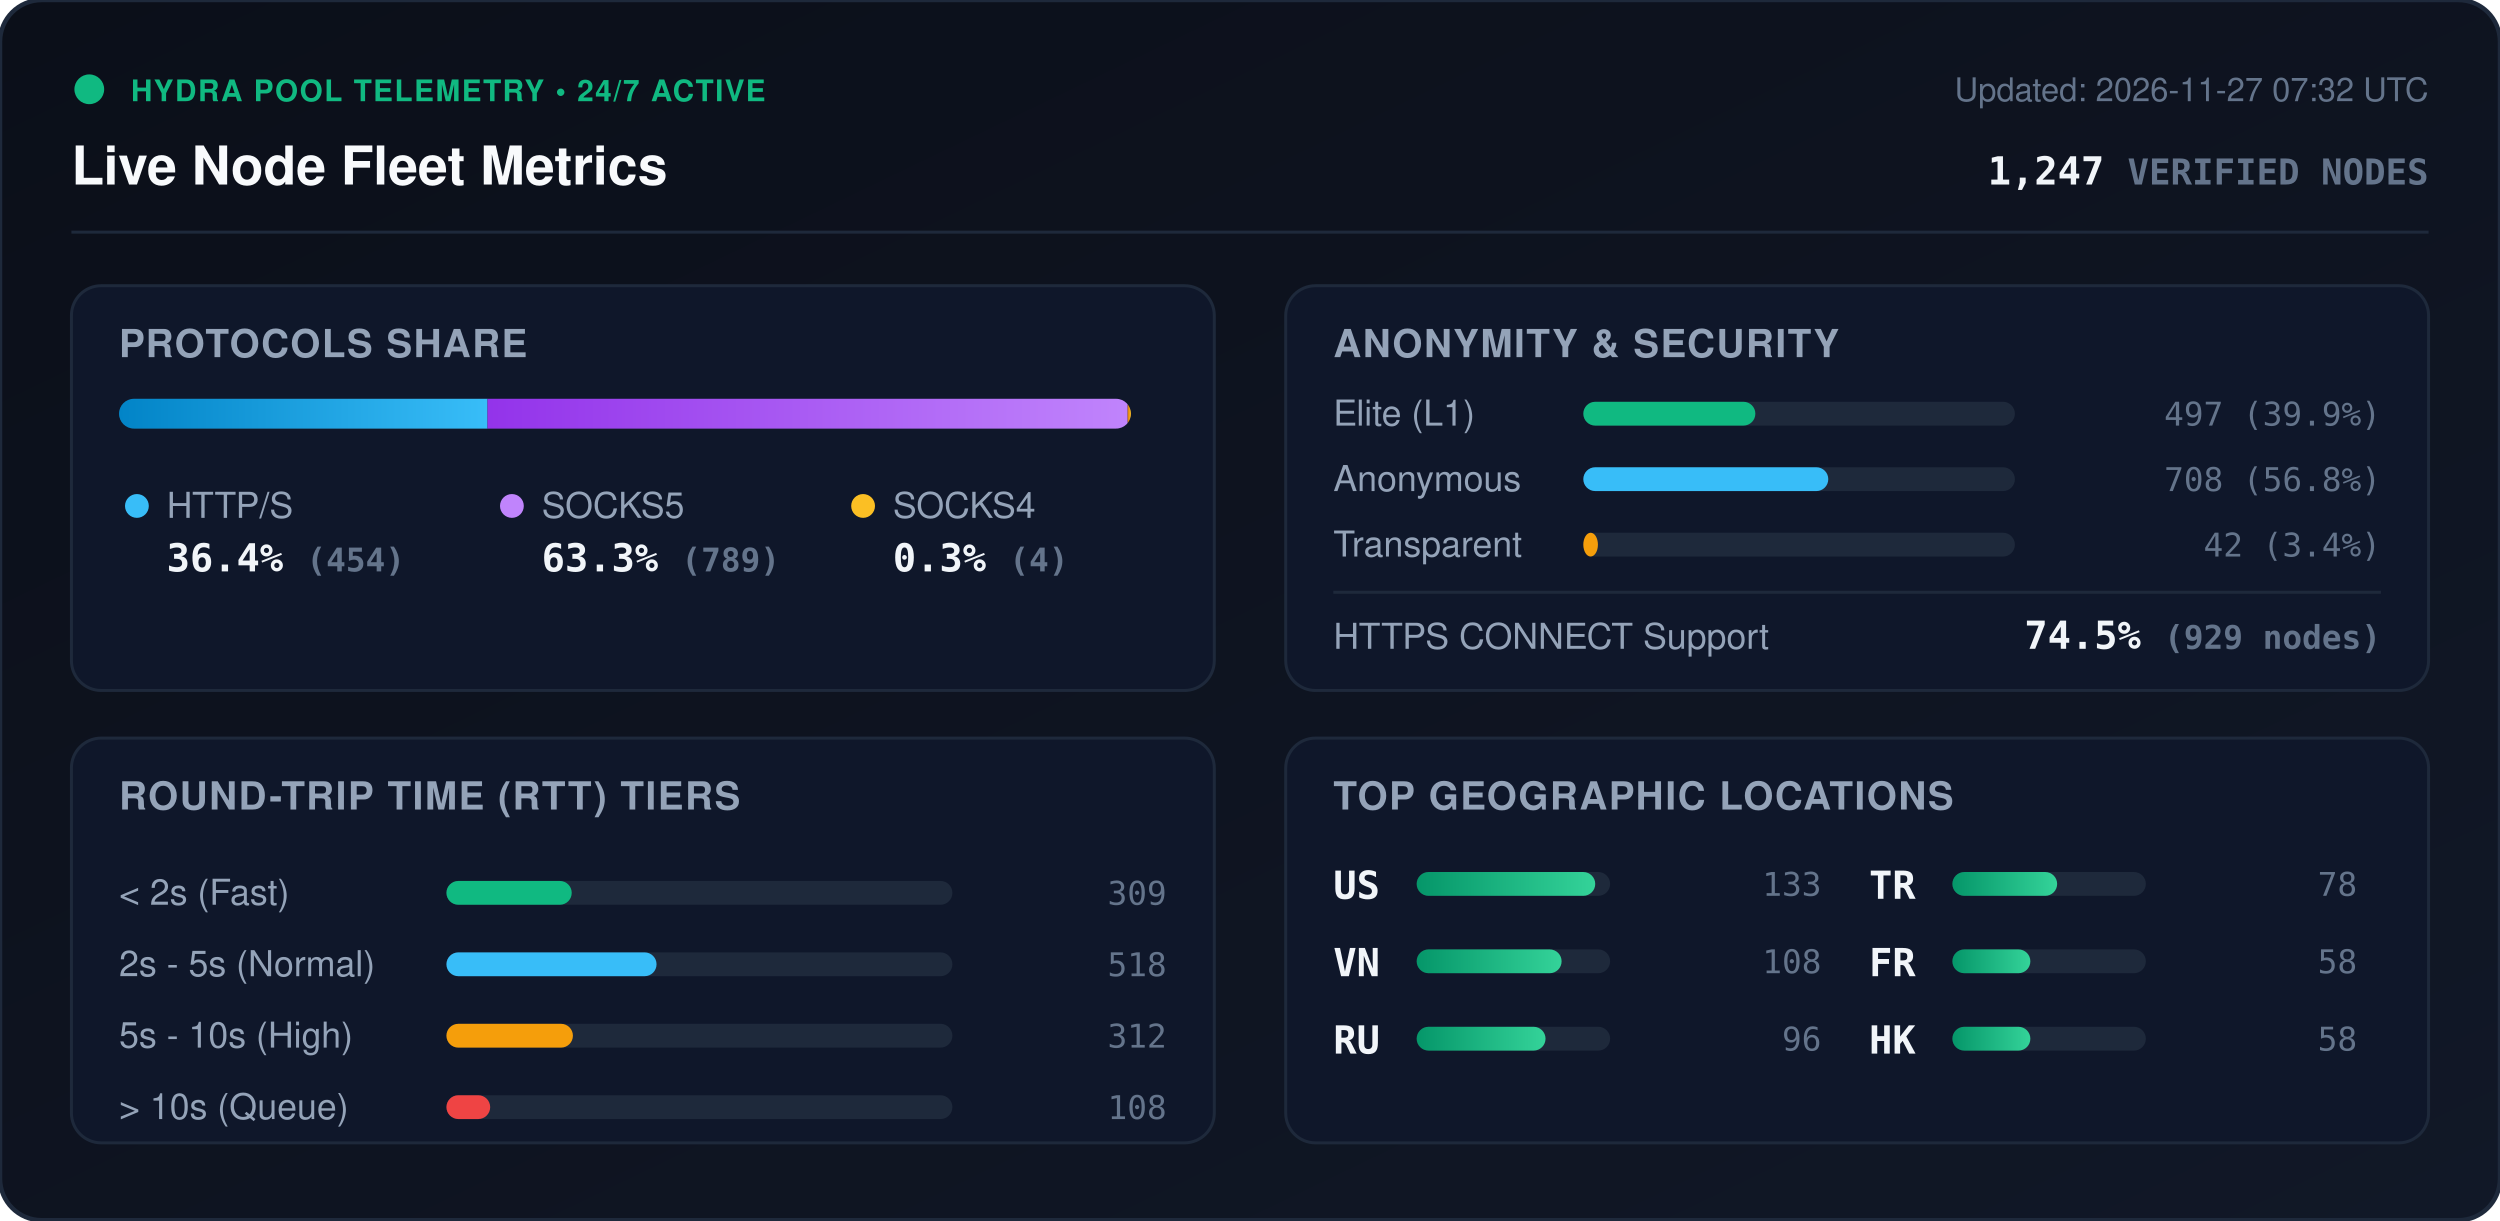
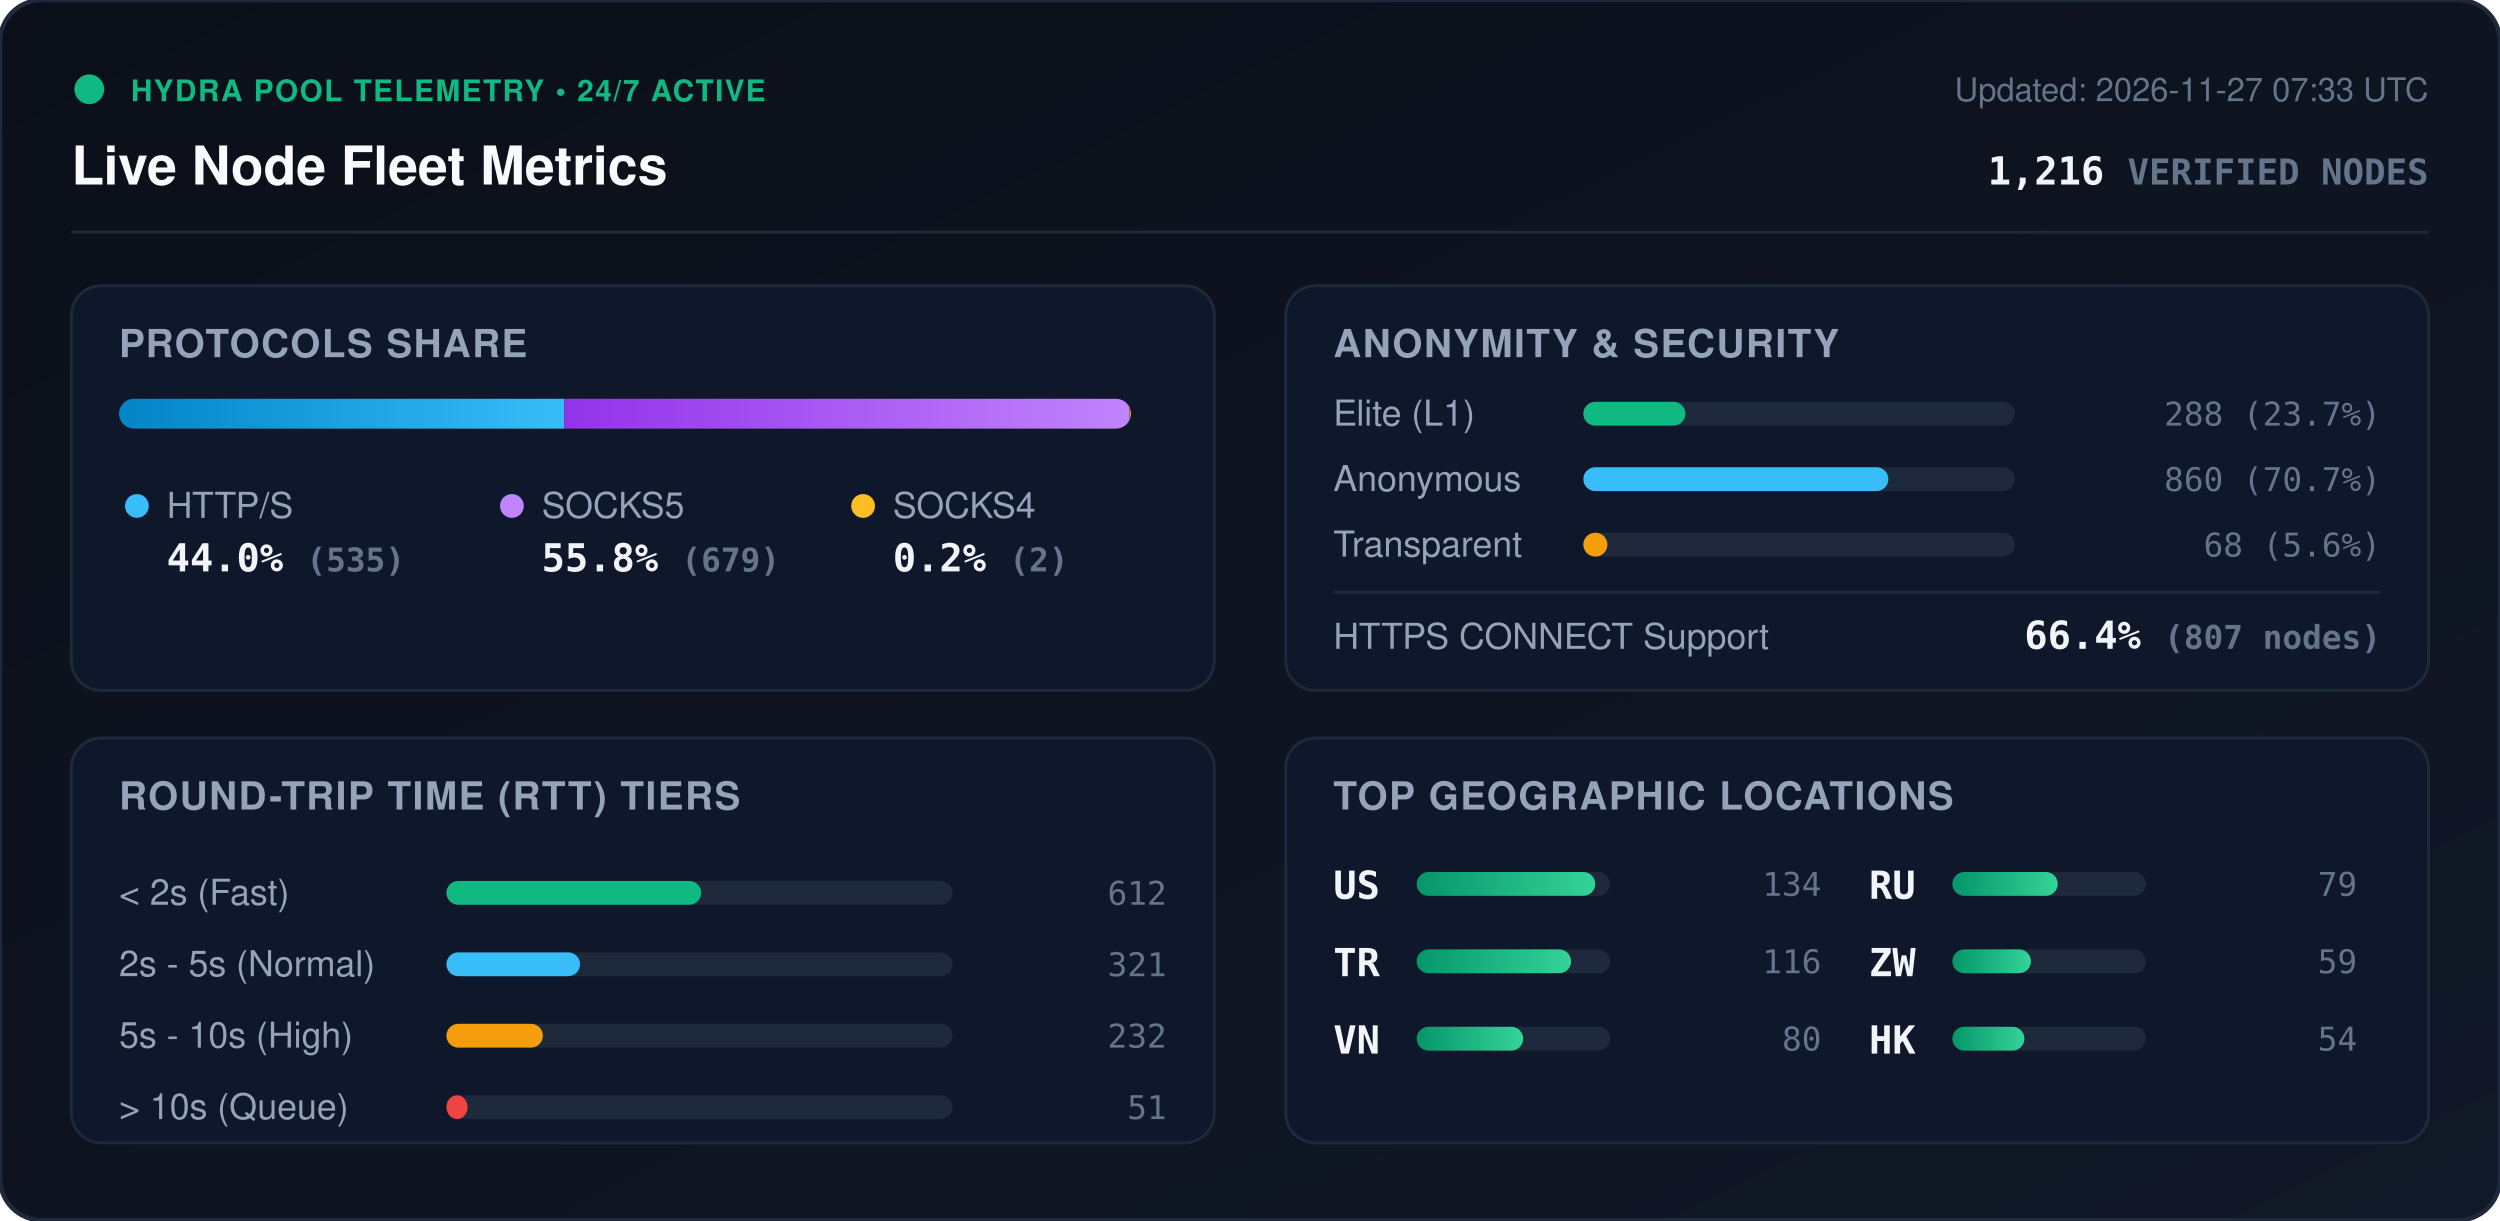
<svg xmlns="http://www.w3.org/2000/svg" viewBox="0 0 840 410" width="840" height="410" style="max-width: 100%; height: auto;">
  <defs>
    <linearGradient id="bg" x1="0%" y1="0%" x2="100%" y2="100%">
      <stop offset="0%" stop-color="#0b0f19" />
      <stop offset="100%" stop-color="#111827" />
    </linearGradient>
    <linearGradient id="bar-http" x1="0%" y1="0%" x2="100%" y2="0%">
      <stop offset="0%" stop-color="#0284c7" />
      <stop offset="100%" stop-color="#38bdf8" />
    </linearGradient>
    <linearGradient id="bar-socks5" x1="0%" y1="0%" x2="100%" y2="0%">
      <stop offset="0%" stop-color="#9333ea" />
      <stop offset="100%" stop-color="#c084fc" />
    </linearGradient>
    <linearGradient id="bar-socks4" x1="0%" y1="0%" x2="100%" y2="0%">
      <stop offset="0%" stop-color="#d97706" />
      <stop offset="100%" stop-color="#fbbf24" />
    </linearGradient>
    <linearGradient id="bar-green" x1="0%" y1="0%" x2="100%" y2="0%">
      <stop offset="0%" stop-color="#059669" />
      <stop offset="100%" stop-color="#34d399" />
    </linearGradient>
    <clipPath id="prog-track-clip">
      <rect width="340.0" height="10" rx="5" />
    </clipPath>
    <style>
      .title { font: 700 18px -apple-system, BlinkMacSystemFont, 'Segoe UI', Helvetica, Arial, sans-serif; fill: #f8fafc; }
      .sub { font: 500 11px -apple-system, BlinkMacSystemFont, 'Segoe UI', Helvetica, Arial, sans-serif; fill: #64748b; }
      .section-hdr { font: 600 13px -apple-system, BlinkMacSystemFont, 'Segoe UI', Helvetica, Arial, sans-serif; fill: #94a3b8; letter-spacing: 0.5px; }
      .metric-val { font: 700 13px -apple-system, BlinkMacSystemFont, 'Segoe UI', Helvetica, Arial, sans-serif; fill: #f1f5f9; }
      .metric-lbl { font: 500 12px -apple-system, BlinkMacSystemFont, 'Segoe UI', Helvetica, Arial, sans-serif; fill: #94a3b8; }
      .badge-txt { font: 700 10px -apple-system, BlinkMacSystemFont, 'Segoe UI', Helvetica, Arial, sans-serif; fill: #10b981; letter-spacing: 0.5px; }
      .mono { font-family: ui-monospace, SFMono-Regular, Menlo, Monaco, Consolas, monospace; }
      .pulse { animation: beacon 2s infinite ease-in-out; }
      @keyframes beacon { 0%, 100% { opacity: 1; } 50% { opacity: 0.35; } }
    </style>
  </defs>
  <rect width="840" height="410" rx="14" fill="url(#bg)" stroke="#1e293b" stroke-width="1.5" />
  <g transform="translate(24, 24)">
    <circle cx="6" cy="6" r="5" fill="#10b981" class="pulse" />
    <text x="20" y="10" class="badge-txt">HYDRA POOL TELEMETRY • 24/7 ACTIVE</text>
    <text x="0" y="38" class="title">Live Node Fleet Metrics</text>
-     <text x="792" y="10" text-anchor="end" class="sub">Updated: 2026-11-27 07:32 UTC</text>
-     <text x="792" y="38" text-anchor="end" class="metric-val mono" fill="#38bdf8">1,247 <tspan font-size="12" fill="#64748b">VERIFIED NODES</tspan>
+     <text x="792" y="10" text-anchor="end" class="sub">Updated: 2026-11-27 07:33 UTC</text>
+     <text x="792" y="38" text-anchor="end" class="metric-val mono" fill="#38bdf8">1,216 <tspan font-size="12" fill="#64748b">VERIFIED NODES</tspan>
    </text>
  </g>
  <line x1="24" y1="78" x2="816" y2="78" stroke="#1e293b" stroke-width="1" />
  <g transform="translate(24, 96)">
    <rect width="384" height="136" rx="10" fill="#0f172a" stroke="#1e293b" />
    <text x="16" y="24" class="section-hdr">PROTOCOLS SHARE</text>
    <g transform="translate(16, 38)">
      <rect width="340.0" height="10" rx="5" fill="#1e293b" />
      <g clip-path="url(#prog-track-clip)">
-         <rect x="0" width="123.8" height="10" fill="url(#bar-http)" />
-         <rect x="123.8" width="215.1" height="10" fill="url(#bar-socks5)" />
-         <rect x="338.9" width="1.1" height="10" fill="url(#bar-socks4)" />
+         <rect x="0" width="149.6" height="10" fill="url(#bar-http)" />
+         <rect x="149.6" width="189.9" height="10" fill="url(#bar-socks5)" />
+         <rect x="339.5" width="0.6" height="10" fill="url(#bar-socks4)" />
      </g>
    </g>
    <g transform="translate(16, 68)">
      <circle cx="6" cy="6" r="4" fill="#38bdf8" />
      <text x="16" y="10" class="metric-lbl">HTTP/S</text>
-       <text x="16" y="28" class="metric-val mono">36.4% <tspan font-size="11" fill="#64748b">(454)</tspan>
+       <text x="16" y="28" class="metric-val mono">44.0% <tspan font-size="11" fill="#64748b">(535)</tspan>
      </text>
      <circle cx="132" cy="6" r="4" fill="#c084fc" />
      <text x="142" y="10" class="metric-lbl">SOCKS5</text>
-       <text x="142" y="28" class="metric-val mono">63.3% <tspan font-size="11" fill="#64748b">(789)</tspan>
+       <text x="142" y="28" class="metric-val mono">55.8% <tspan font-size="11" fill="#64748b">(679)</tspan>
      </text>
      <circle cx="250" cy="6" r="4" fill="#fbbf24" />
      <text x="260" y="10" class="metric-lbl">SOCKS4</text>
-       <text x="260" y="28" class="metric-val mono">0.3% <tspan font-size="11" fill="#64748b">(4)</tspan>
+       <text x="260" y="28" class="metric-val mono">0.2% <tspan font-size="11" fill="#64748b">(2)</tspan>
      </text>
    </g>
  </g>
  <g transform="translate(432, 96)">
    <rect width="384" height="136" rx="10" fill="#0f172a" stroke="#1e293b" />
    <text x="16" y="24" class="section-hdr">ANONYMITY &amp; SECURITY</text>
    <text x="16" y="47" class="metric-lbl">Elite (L1)</text>
    <rect x="100" y="39" width="145.0" height="8" rx="4" fill="#1e293b" />
-     <rect x="100" y="39" width="57.8" height="8" rx="4" fill="#10b981" />
-     <text x="368" y="47" text-anchor="end" class="mono sub" fill="#e2e8f0">497 (39.9%)</text>
+     <rect x="100" y="39" width="34.3" height="8" rx="4" fill="#10b981" />
+     <text x="368" y="47" text-anchor="end" class="mono sub" fill="#e2e8f0">288 (23.7%)</text>
    <text x="16" y="69" class="metric-lbl">Anonymous</text>
    <rect x="100" y="61" width="145.0" height="8" rx="4" fill="#1e293b" />
-     <rect x="100" y="61" width="82.3" height="8" rx="4" fill="#38bdf8" />
-     <text x="368" y="69" text-anchor="end" class="mono sub" fill="#e2e8f0">708 (56.8%)</text>
+     <rect x="100" y="61" width="102.5" height="8" rx="4" fill="#38bdf8" />
+     <text x="368" y="69" text-anchor="end" class="mono sub" fill="#e2e8f0">860 (70.7%)</text>
    <text x="16" y="91" class="metric-lbl">Transparent</text>
    <rect x="100" y="83" width="145.0" height="8" rx="4" fill="#1e293b" />
-     <rect x="100" y="83" width="4.9" height="8" rx="4" fill="#f59e0b" />
-     <text x="368" y="91" text-anchor="end" class="mono sub" fill="#e2e8f0">42 (3.4%)</text>
+     <rect x="100" y="83" width="8.1" height="8" rx="4" fill="#f59e0b" />
+     <text x="368" y="91" text-anchor="end" class="mono sub" fill="#e2e8f0">68 (5.6%)</text>
    <line x1="16" y1="103" x2="368" y2="103" stroke="#1e293b" stroke-width="1" />
    <text x="16" y="122" class="metric-lbl">HTTPS CONNECT Support</text>
-     <text x="368" y="122" text-anchor="end" class="metric-val mono" fill="#34d399">74.5% <tspan font-size="11" fill="#64748b">(929 nodes)</tspan>
+     <text x="368" y="122" text-anchor="end" class="metric-val mono" fill="#34d399">66.4% <tspan font-size="11" fill="#64748b">(807 nodes)</tspan>
    </text>
  </g>
  <g transform="translate(24, 248)">
    <rect width="384" height="136" rx="10" fill="#0f172a" stroke="#1e293b" />
    <text x="16" y="24" class="section-hdr">ROUND-TRIP TIME (RTT) TIERS</text>
    <g transform="translate(16, 42)">
      <text x="0" y="14" class="metric-lbl">&lt; 2s (Fast)</text>
      <rect x="110" y="6" width="170" height="8" rx="4" fill="#1e293b" />
-       <rect x="110" y="6" width="42.1" height="8" rx="4" fill="#10b981" />
-       <text x="352" y="14" text-anchor="end" class="mono sub">309</text>
+       <rect x="110" y="6" width="85.6" height="8" rx="4" fill="#10b981" />
+       <text x="352" y="14" text-anchor="end" class="mono sub">612</text>
      <text x="0" y="38" class="metric-lbl">2s - 5s (Normal)</text>
      <rect x="110" y="30" width="170" height="8" rx="4" fill="#1e293b" />
-       <rect x="110" y="30" width="70.6" height="8" rx="4" fill="#38bdf8" />
-       <text x="352" y="38" text-anchor="end" class="mono sub">518</text>
+       <rect x="110" y="30" width="44.9" height="8" rx="4" fill="#38bdf8" />
+       <text x="352" y="38" text-anchor="end" class="mono sub">321</text>
      <text x="0" y="62" class="metric-lbl">5s - 10s (High)</text>
      <rect x="110" y="54" width="170" height="8" rx="4" fill="#1e293b" />
-       <rect x="110" y="54" width="42.5" height="8" rx="4" fill="#f59e0b" />
-       <text x="352" y="62" text-anchor="end" class="mono sub">312</text>
+       <rect x="110" y="54" width="32.4" height="8" rx="4" fill="#f59e0b" />
+       <text x="352" y="62" text-anchor="end" class="mono sub">232</text>
      <text x="0" y="86" class="metric-lbl">&gt; 10s (Queue)</text>
      <rect x="110" y="78" width="170" height="8" rx="4" fill="#1e293b" />
-       <rect x="110" y="78" width="14.7" height="8" rx="4" fill="#ef4444" />
-       <text x="352" y="86" text-anchor="end" class="mono sub">108</text>
+       <rect x="110" y="78" width="7.1" height="8" rx="4" fill="#ef4444" />
+       <text x="352" y="86" text-anchor="end" class="mono sub">51</text>
    </g>
  </g>
  <g transform="translate(432, 248)">
    <rect width="384" height="136" rx="10" fill="#0f172a" stroke="#1e293b" />
    <text x="16" y="24" class="section-hdr">TOP GEOGRAPHIC LOCATIONS</text>
    <g transform="translate(16, 42)">
      <g transform="translate(0, 0)">
        <text x="0" y="12" class="mono metric-val" font-size="12">US</text>
        <rect x="28" y="3" width="65" height="8" rx="4" fill="#1e293b" />
        <rect x="28" y="3" width="60.0" height="8" rx="4" fill="url(#bar-green)" />
-         <text x="164" y="11" text-anchor="end" class="mono sub">133</text>
+         <text x="164" y="11" text-anchor="end" class="mono sub">134</text>
      </g>
      <g transform="translate(0, 26)">
+         <text x="0" y="12" class="mono metric-val" font-size="12">TR</text>
+         <rect x="28" y="3" width="65" height="8" rx="4" fill="#1e293b" />
+         <rect x="28" y="3" width="51.9" height="8" rx="4" fill="url(#bar-green)" />
+         <text x="164" y="11" text-anchor="end" class="mono sub">116</text>
+       </g>
+       <g transform="translate(0, 52)">
        <text x="0" y="12" class="mono metric-val" font-size="12">VN</text>
        <rect x="28" y="3" width="65" height="8" rx="4" fill="#1e293b" />
-         <rect x="28" y="3" width="48.7" height="8" rx="4" fill="url(#bar-green)" />
-         <text x="164" y="11" text-anchor="end" class="mono sub">108</text>
+         <rect x="28" y="3" width="35.8" height="8" rx="4" fill="url(#bar-green)" />
+         <text x="164" y="11" text-anchor="end" class="mono sub">80</text>
      </g>
-       <g transform="translate(0, 52)">
+       <g transform="translate(180, 0)">
        <text x="0" y="12" class="mono metric-val" font-size="12">RU</text>
        <rect x="28" y="3" width="65" height="8" rx="4" fill="#1e293b" />
-         <rect x="28" y="3" width="43.3" height="8" rx="4" fill="url(#bar-green)" />
-         <text x="164" y="11" text-anchor="end" class="mono sub">96</text>
-       </g>
-       <g transform="translate(180, 0)">
-         <text x="0" y="12" class="mono metric-val" font-size="12">TR</text>
-         <rect x="28" y="3" width="65" height="8" rx="4" fill="#1e293b" />
-         <rect x="28" y="3" width="35.2" height="8" rx="4" fill="url(#bar-green)" />
-         <text x="164" y="11" text-anchor="end" class="mono sub">78</text>
+         <rect x="28" y="3" width="35.4" height="8" rx="4" fill="url(#bar-green)" />
+         <text x="164" y="11" text-anchor="end" class="mono sub">79</text>
      </g>
      <g transform="translate(180, 26)">
-         <text x="0" y="12" class="mono metric-val" font-size="12">FR</text>
+         <text x="0" y="12" class="mono metric-val" font-size="12">ZW</text>
        <rect x="28" y="3" width="65" height="8" rx="4" fill="#1e293b" />
-         <rect x="28" y="3" width="26.2" height="8" rx="4" fill="url(#bar-green)" />
-         <text x="164" y="11" text-anchor="end" class="mono sub">58</text>
+         <rect x="28" y="3" width="26.4" height="8" rx="4" fill="url(#bar-green)" />
+         <text x="164" y="11" text-anchor="end" class="mono sub">59</text>
      </g>
      <g transform="translate(180, 52)">
        <text x="0" y="12" class="mono metric-val" font-size="12">HK</text>
        <rect x="28" y="3" width="65" height="8" rx="4" fill="#1e293b" />
-         <rect x="28" y="3" width="26.2" height="8" rx="4" fill="url(#bar-green)" />
-         <text x="164" y="11" text-anchor="end" class="mono sub">58</text>
+         <rect x="28" y="3" width="24.2" height="8" rx="4" fill="url(#bar-green)" />
+         <text x="164" y="11" text-anchor="end" class="mono sub">54</text>
      </g>
    </g>
  </g>
</svg>
